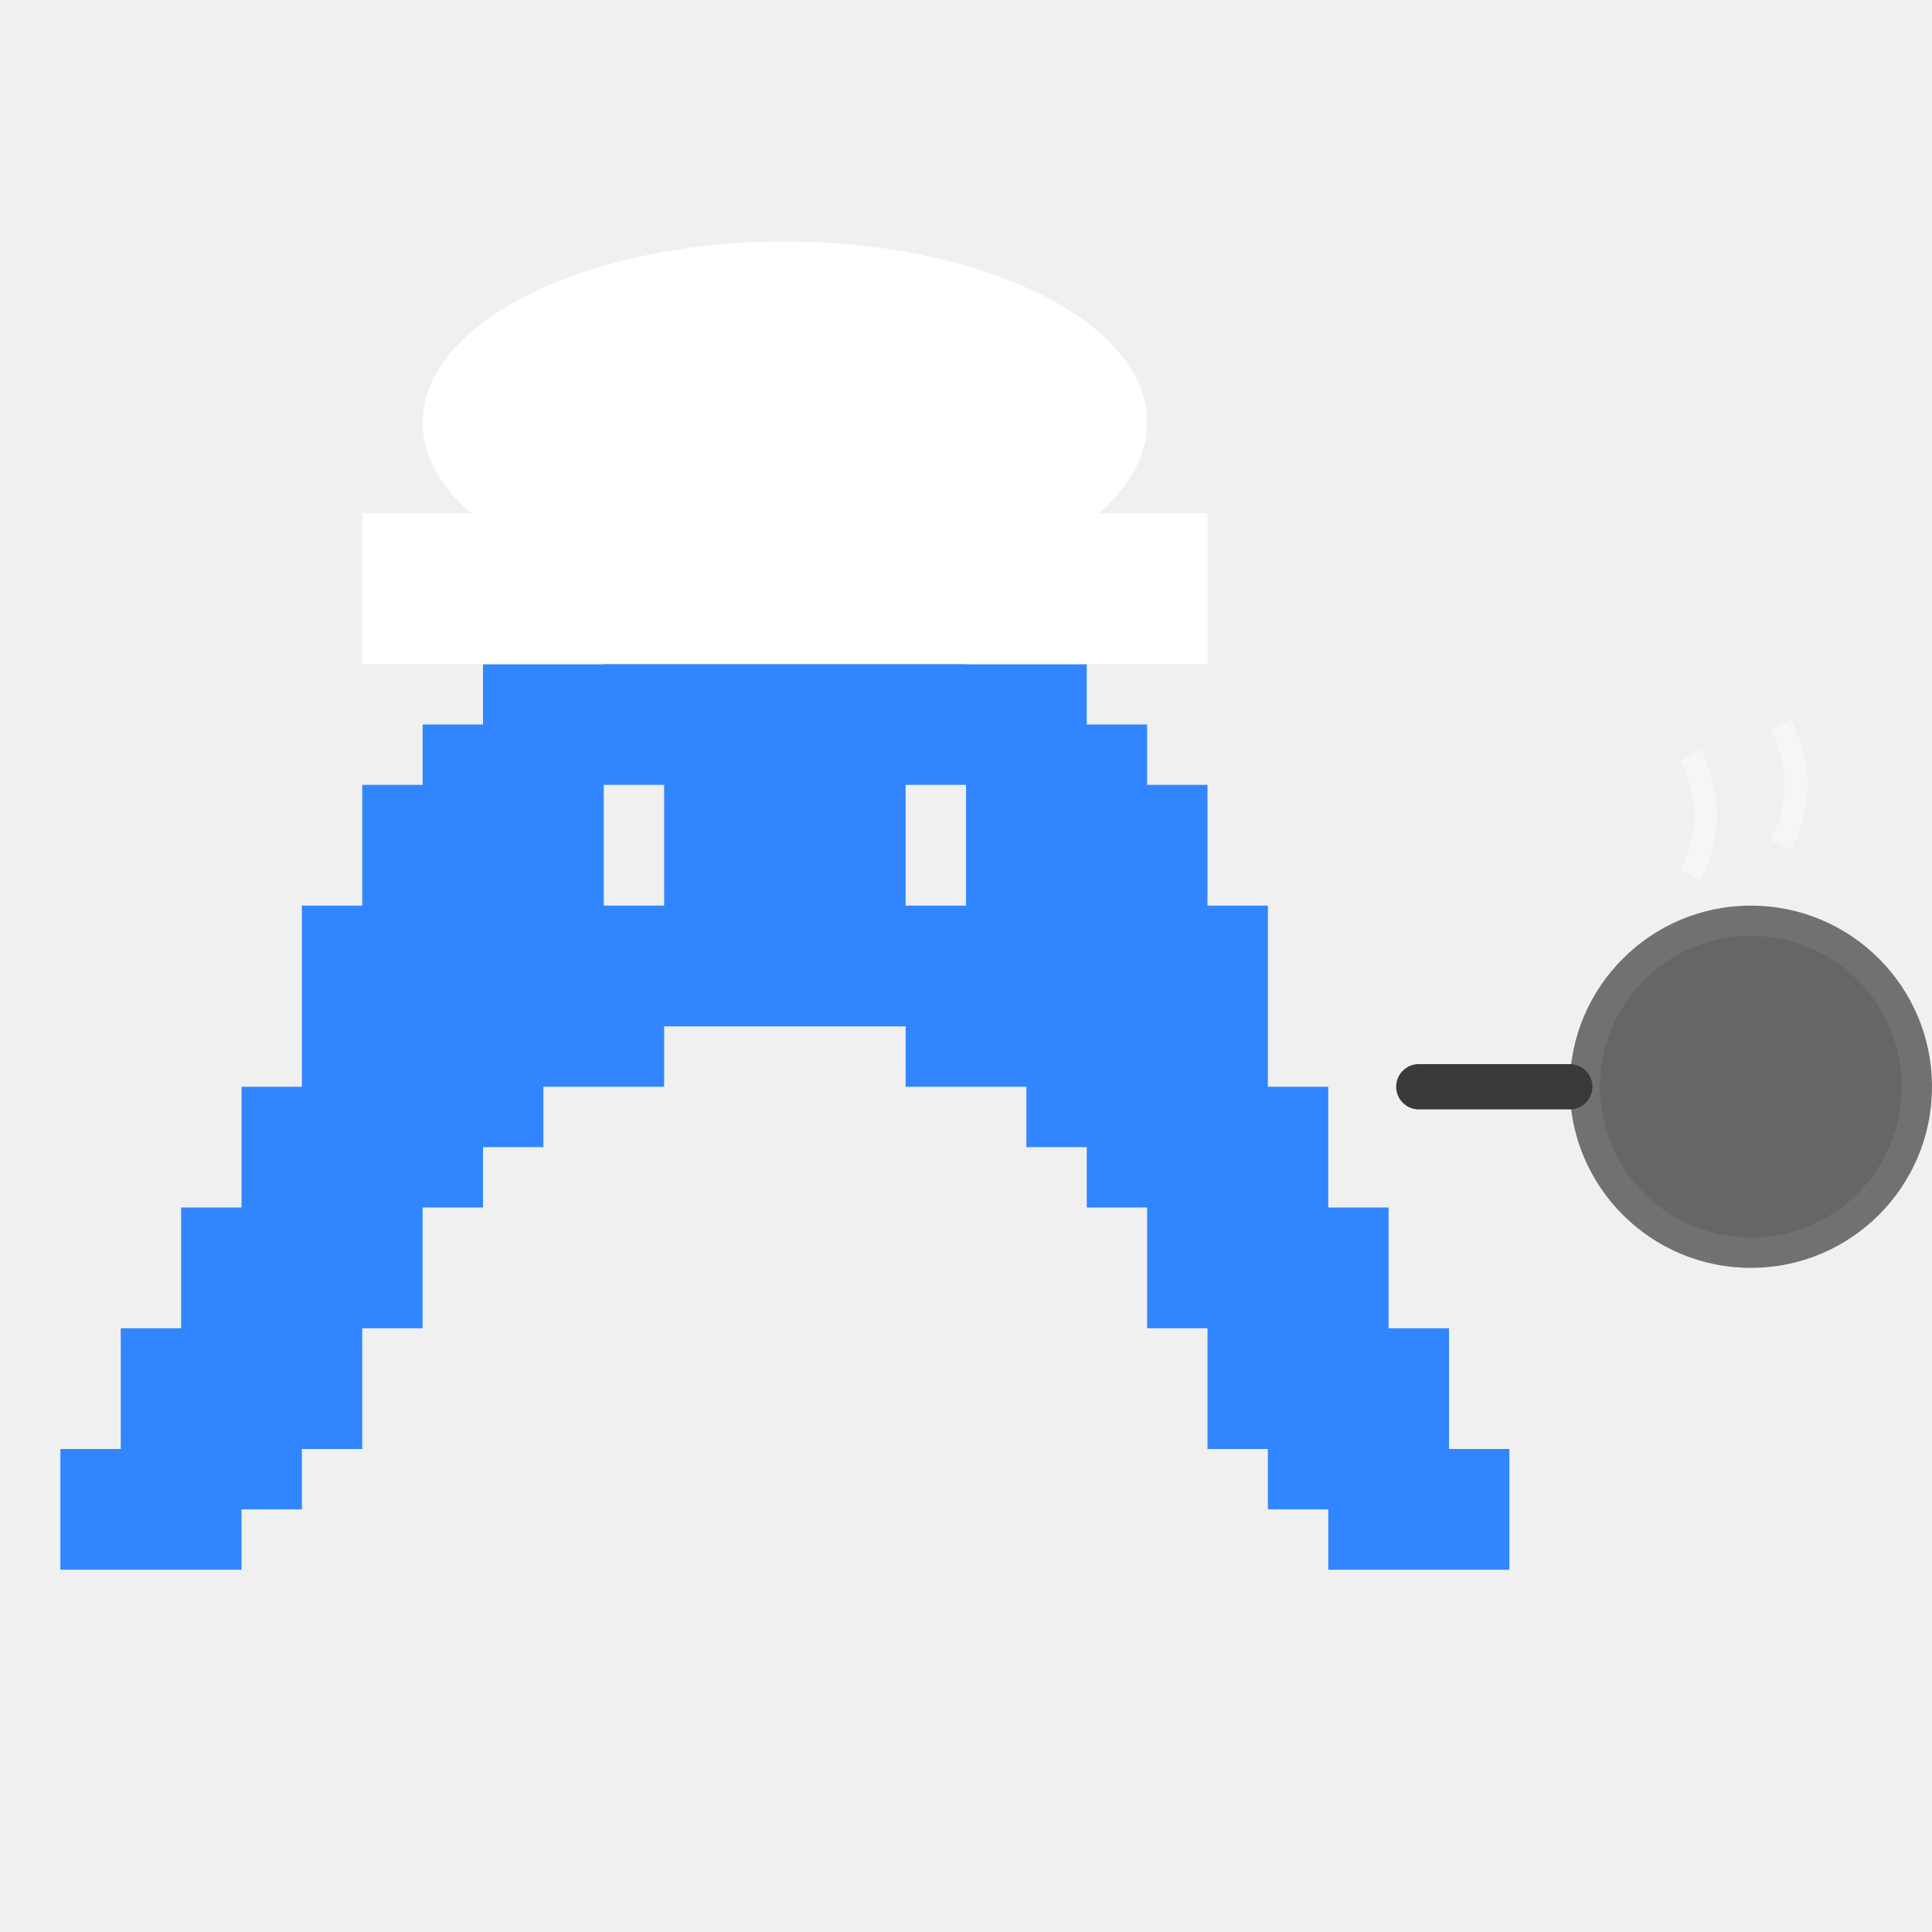
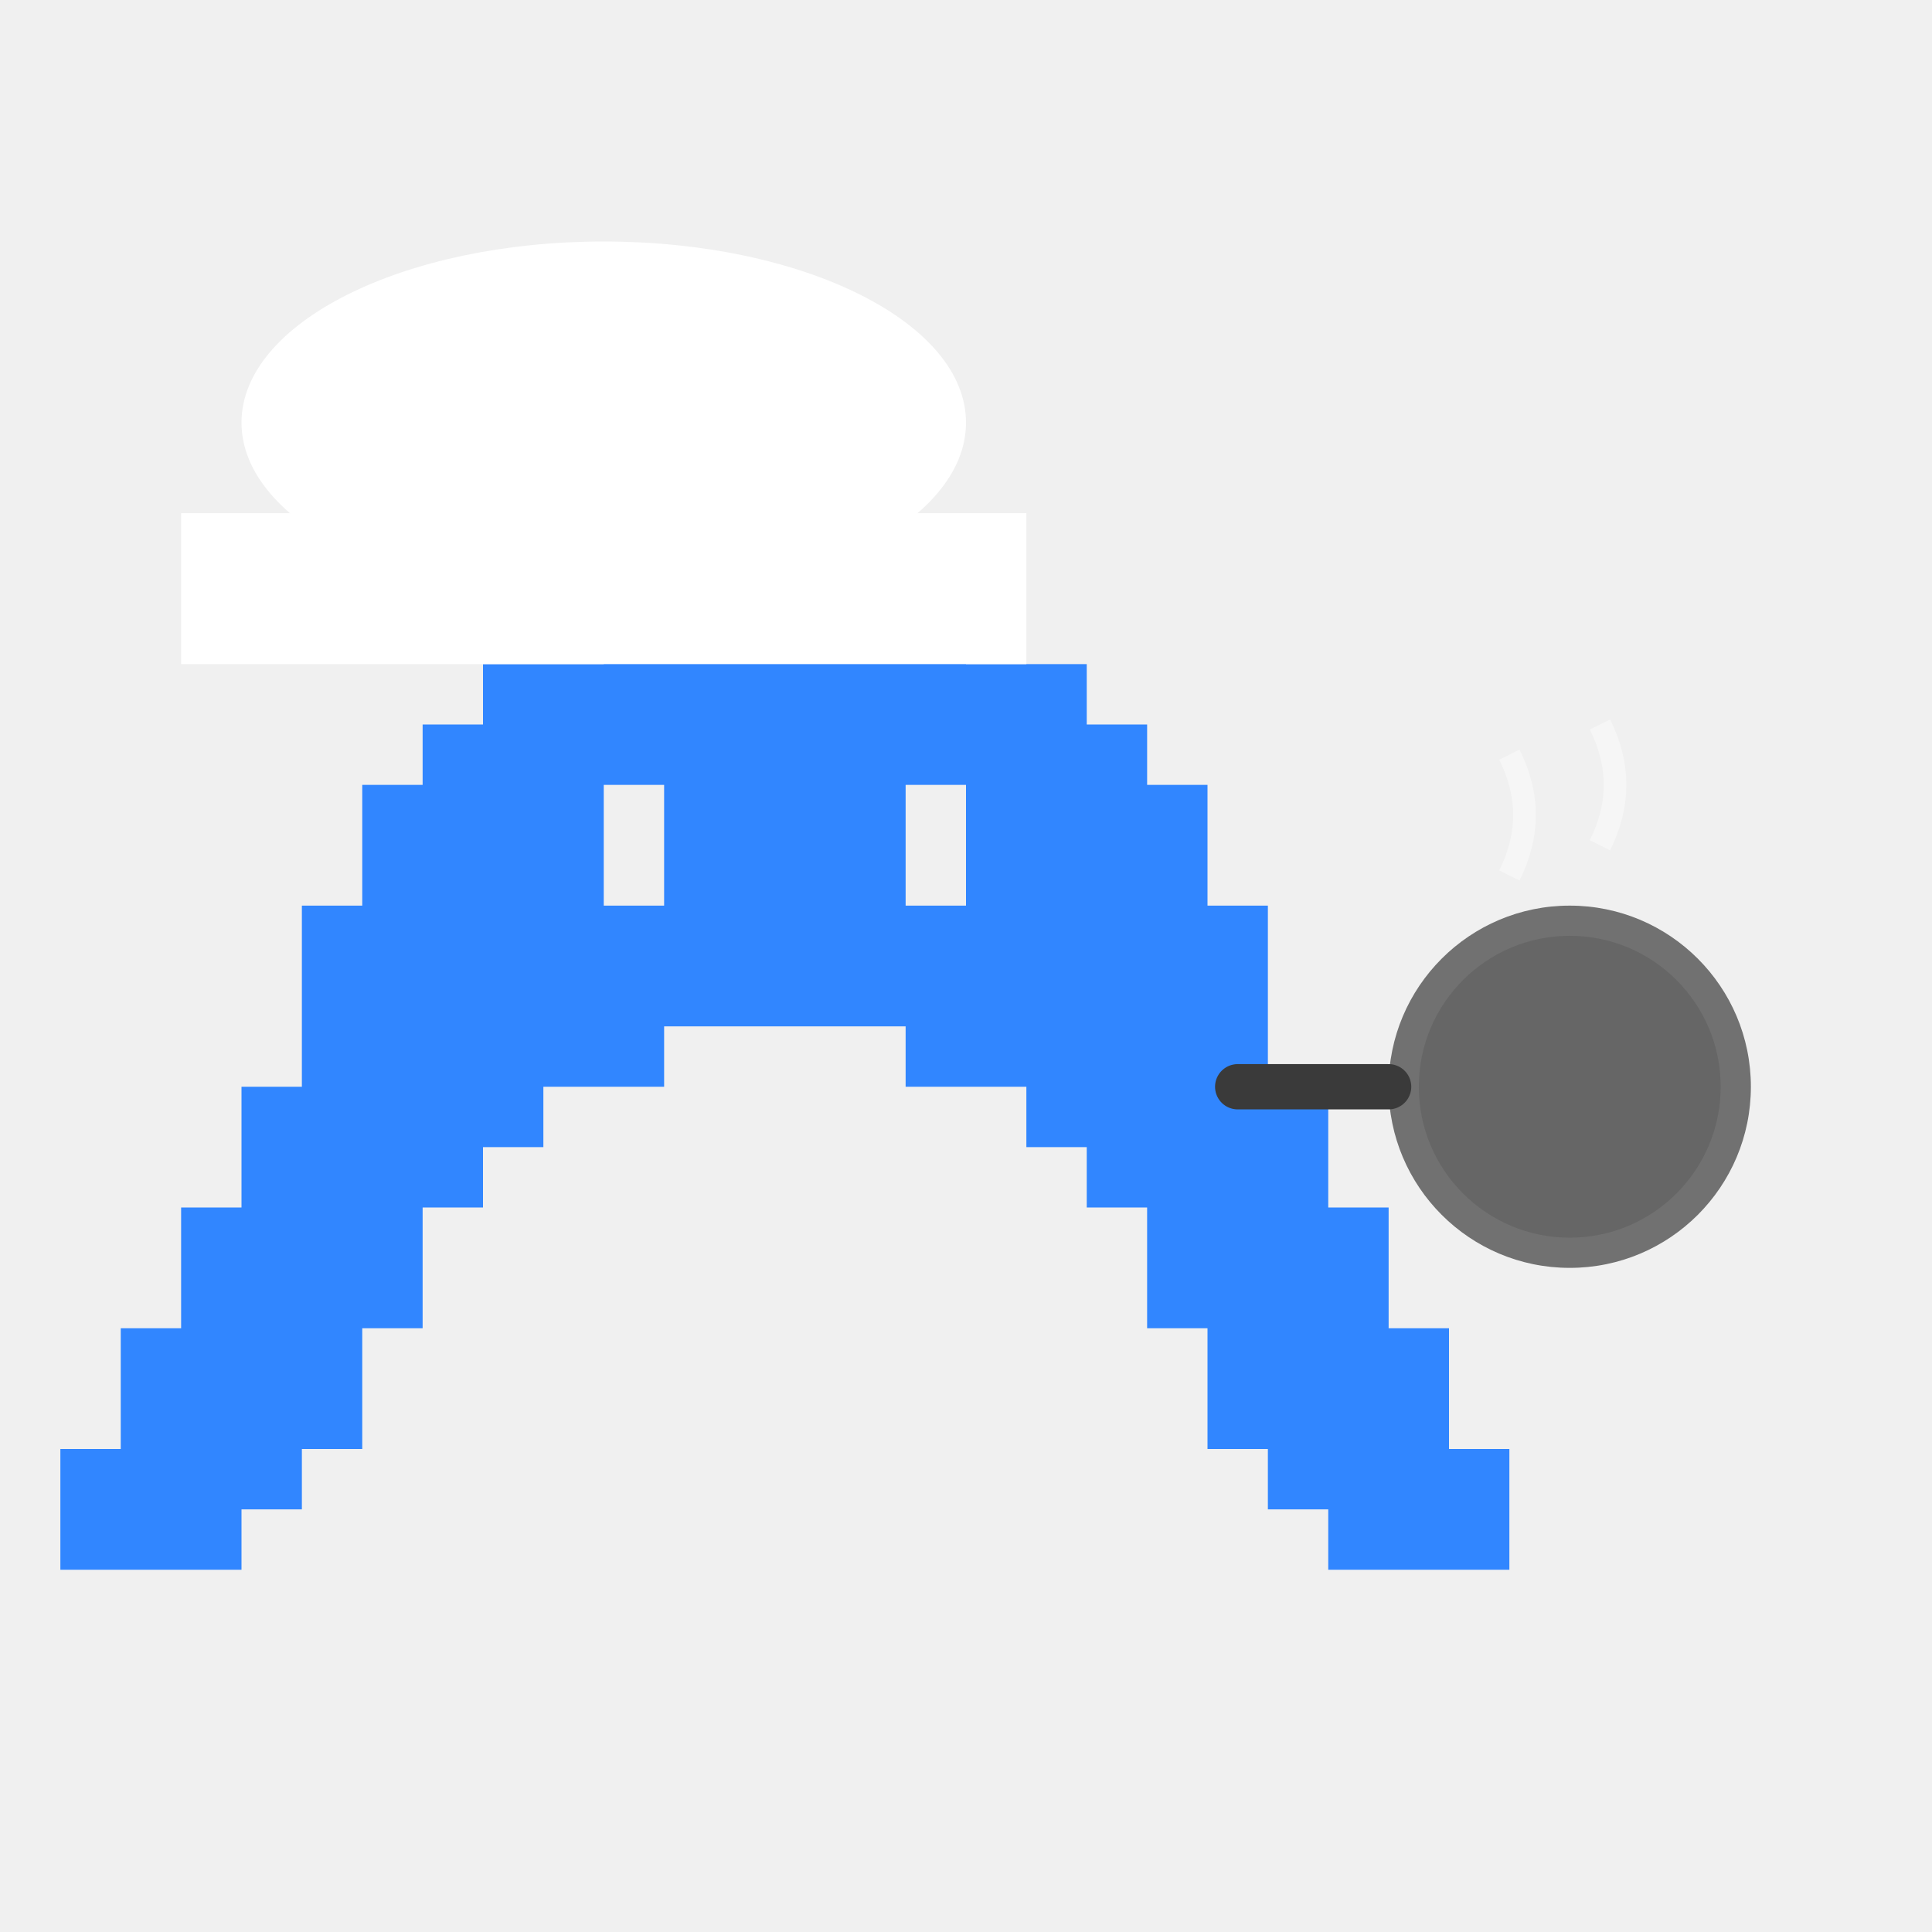
<svg xmlns="http://www.w3.org/2000/svg" width="128" height="128" viewBox="0 0 128 128">
  <g transform="translate(4,24) scale(4)">
    <path d="M9 4h6v1h-6zM7 5h10v1h-10zM6 6h12v1h-12zM5 7h4v1h-4zM10 7h4v1h-4zM15 7h4v1h-4zM5 8h4v1h-4zM10 8h4v1h-4zM15 8h4v1h-4zM4 9h16v1h-16zM4 10h16v1h-16zM4 11h6v1h-6zM14 11h6v1h-6zM3 12h5v1h-5zM16 12h5v1h-5zM3 13h4v1h-4zM17 13h4v1h-4zM2 14h4v1h-4zM18 14h4v1h-4zM2 15h4v1h-4zM18 15h4v1h-4zM1 16h4v1h-4zM19 16h4v1h-4zM1 17h4v1h-4zM19 17h4v1h-4zM0 18h4v1h-4zM20 18h4v1h-4zM0 19h3v1h-3zM21 19h3v1h-3z" fill="#3186FF" />
  </g>
-   <rect x="24" y="34" width="56" height="10" fill="#FFFFFF" />
-   <ellipse cx="52" cy="28" rx="24" ry="12" fill="#FFFFFF" />
-   <circle cx="116" cy="72" r="12" fill="#3A3A3A" opacity="0.7" />
-   <circle cx="116" cy="72" r="10" fill="#666" />
-   <line x1="104" y1="72" x2="94" y2="72" stroke="#3A3A3A" stroke-width="3" stroke-linecap="round" />
-   <g fill="none" stroke="#FFFFFF" stroke-width="1.5" opacity="0.4">
-     <path d="M112,58 Q114,54 112,50" />
-     <path d="M118,56 Q120,52 118,48" />
+   <g transform="translate(-12,0)">
+     <rect x="24" y="34" width="56" height="10" fill="#FFFFFF" />
+     <ellipse cx="52" cy="28" rx="24" ry="12" fill="#FFFFFF" />
+     <circle cx="116" cy="72" r="12" fill="#3A3A3A" opacity="0.7" />
+     <circle cx="116" cy="72" r="10" fill="#666" />
+     <line x1="104" y1="72" x2="94" y2="72" stroke="#3A3A3A" stroke-width="3" stroke-linecap="round" />
+     <g fill="none" stroke="#FFFFFF" stroke-width="1.5" opacity="0.4">
+       <path d="M112,58 Q114,54 112,50" />
+       <path d="M118,56 Q120,52 118,48" />
+     </g>
  </g>
</svg>
